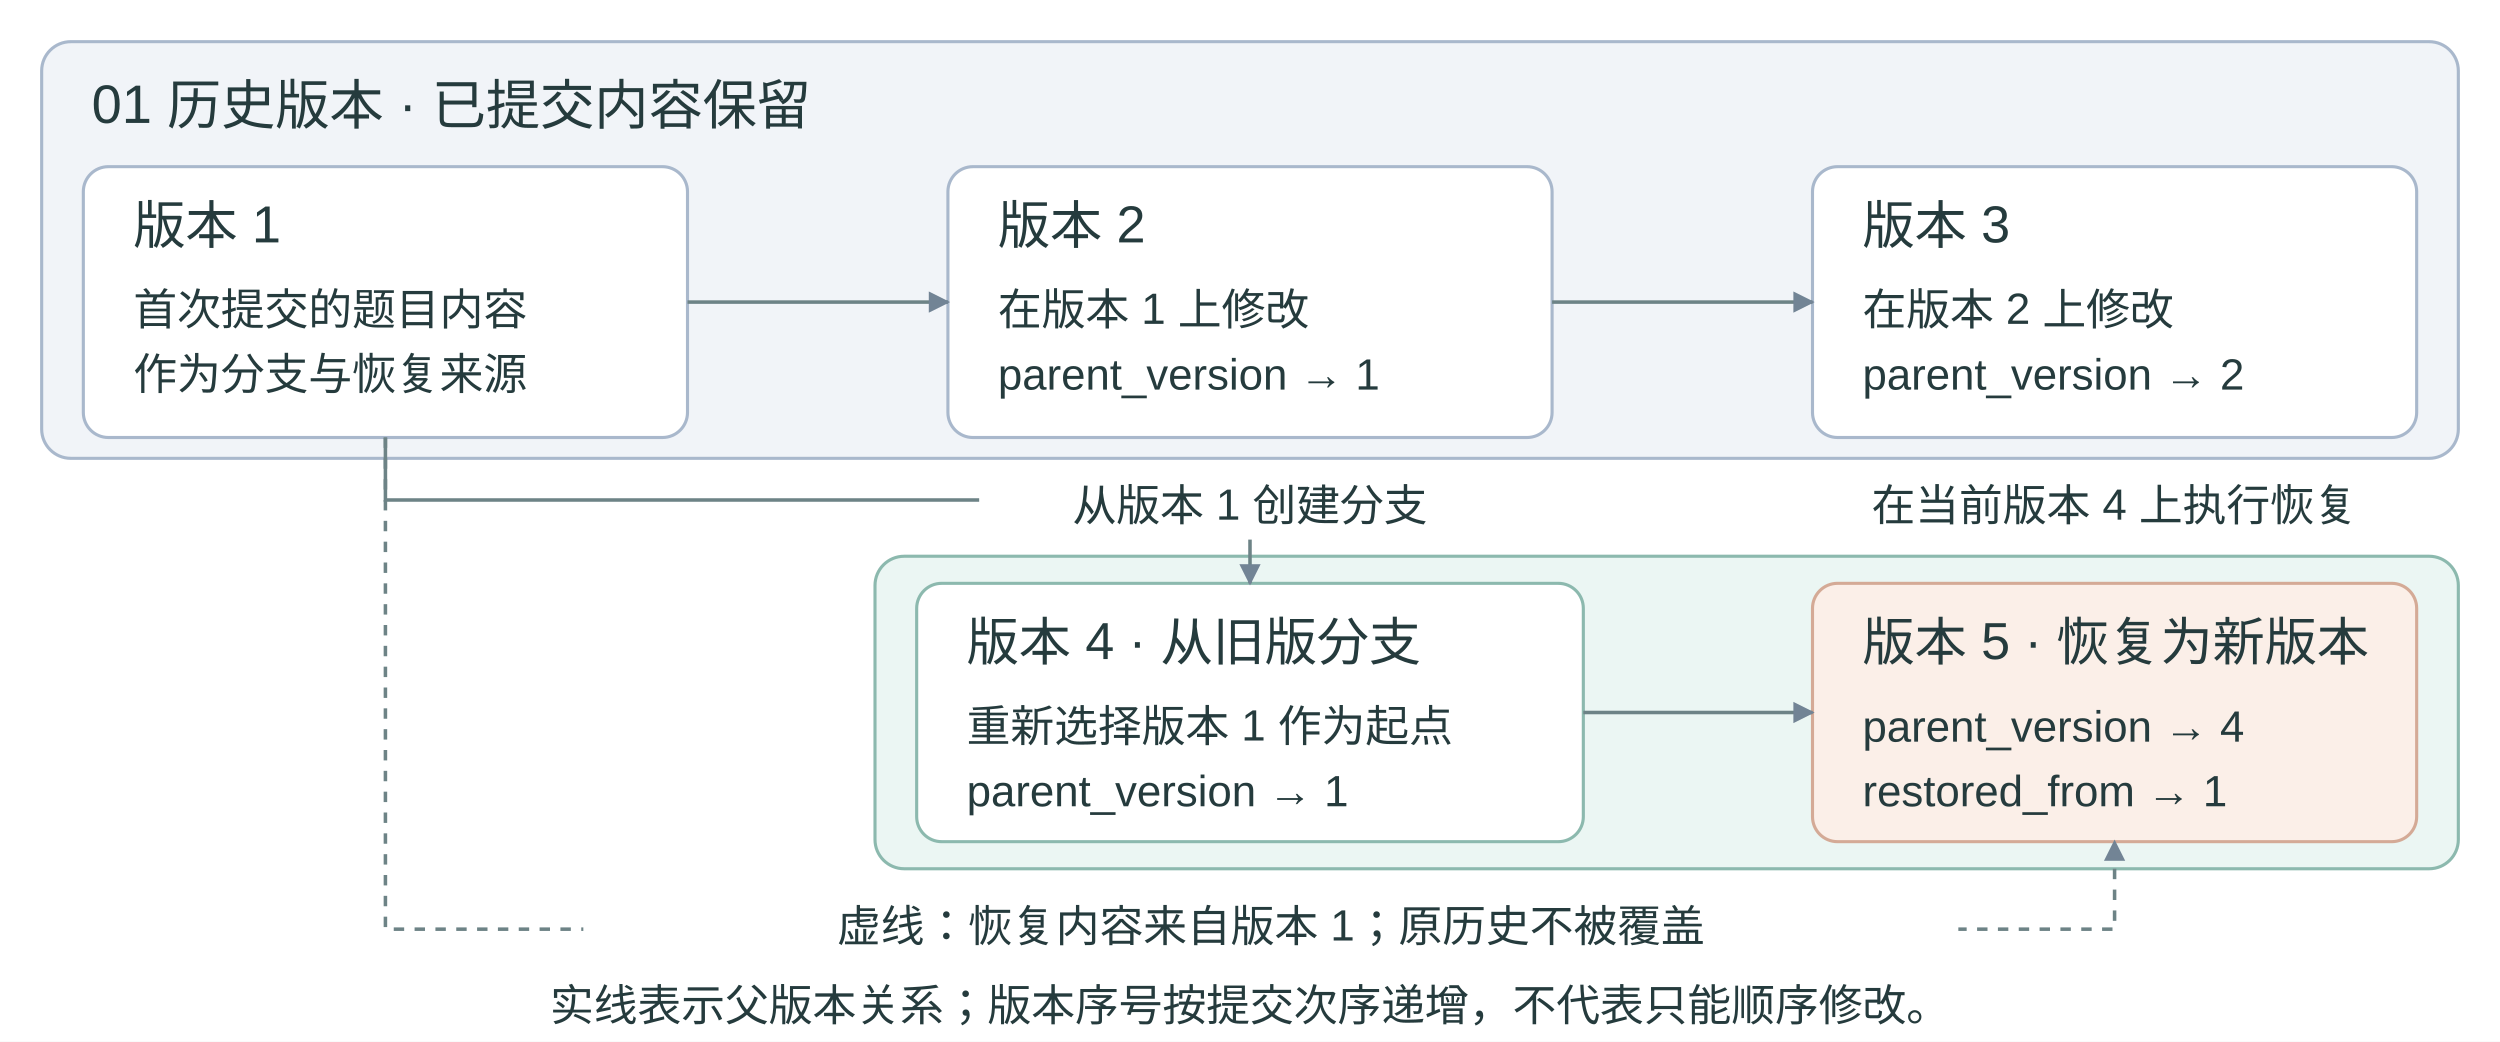
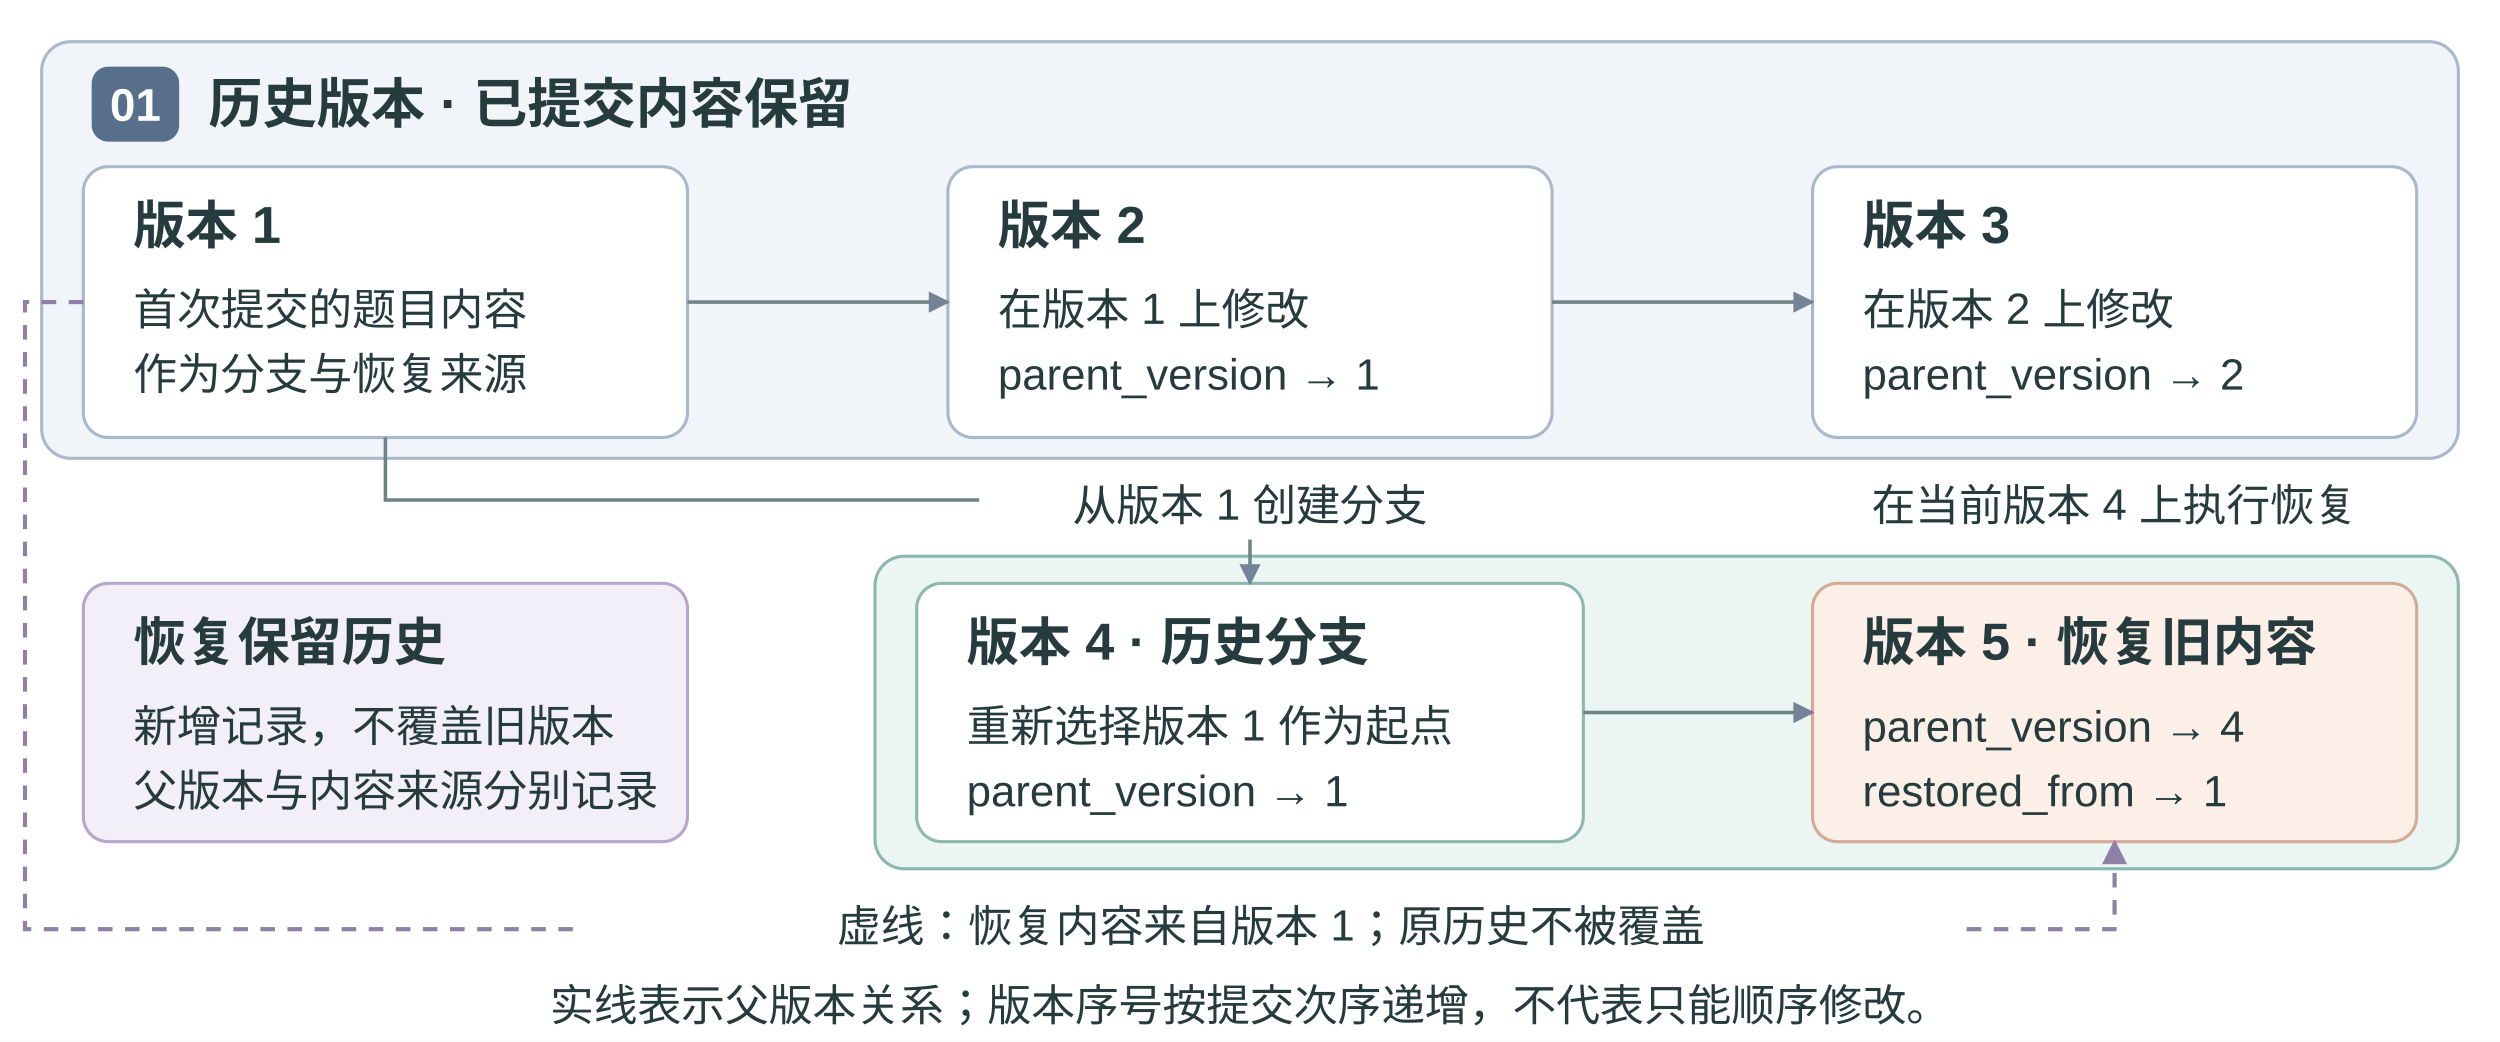
<svg xmlns="http://www.w3.org/2000/svg" width="1200" height="500" viewBox="0 0 1200 500" role="img" aria-labelledby="title">
  <defs>
    <marker id="arrow" viewBox="0 0 10 10" refX="9" refY="5" markerWidth="6" markerHeight="6" orient="auto">
      <path d="M0 0L10 5L0 10Z" fill="#728495" />
    </marker>
  </defs>
  <rect width="100%" height="100%" fill="white" />
  <g font-family="Arial,Microsoft YaHei,sans-serif" fill="#24364B">
+     <defs>
+       <marker id="restore-arrow" viewBox="0 0 10 10" refX="9" refY="5" markerWidth="6" markerHeight="6" orient="auto">
+         <path d="M0 0L10 5L0 10Z" fill="#8F80A6" />
+       </marker>
+     </defs>
    <rect x="20" y="20" width="1160" height="200" rx="14" fill="#F1F4F8" stroke="#A9B8CC" stroke-width="1.5" />
-     <text x="44" y="59" text-anchor="start" font-size="26" font-weight="400" fill="#253B3D">01  历史版本 · 已提交内容保留</text>
+     <rect x="44" y="32" width="42" height="36" rx="8" fill="#586F8B" stroke="none" stroke-width="1.5" />
+     <text x="65" y="58" text-anchor="middle" font-size="22" font-weight="600" fill="white">01</text>
+     <text x="100" y="59" text-anchor="start" font-size="26" font-weight="600" fill="#253B3D">历史版本 · 已提交内容保留</text>
    <rect x="40" y="80" width="290" height="130" rx="12" fill="white" stroke="#A9B8CC" stroke-width="1.5" />
-     <text x="64" y="117" text-anchor="start" font-size="25" font-weight="400" fill="#253B3D">版本 1</text>
+     <text x="64" y="117" text-anchor="start" font-size="25" font-weight="600" fill="#253B3D">版本 1</text>
    <text x="64" y="156" text-anchor="start" font-size="21" font-weight="400" fill="#253B3D">首次提交的题目内容</text>
    <text x="64" y="187" text-anchor="start" font-size="21" font-weight="400" fill="#253B3D">作为分支与恢复来源</text>
    <rect x="455" y="80" width="290" height="130" rx="12" fill="white" stroke="#A9B8CC" stroke-width="1.5" />
-     <text x="479" y="117" text-anchor="start" font-size="25" font-weight="400" fill="#253B3D">版本 2</text>
+     <text x="479" y="117" text-anchor="start" font-size="25" font-weight="600" fill="#253B3D">版本 2</text>
    <text x="479" y="156" text-anchor="start" font-size="21" font-weight="400" fill="#253B3D">在版本 1 上修改</text>
    <text x="479" y="187" text-anchor="start" font-size="21" font-weight="400" fill="#253B3D">parent_version → 1</text>
    <rect x="870" y="80" width="290" height="130" rx="12" fill="white" stroke="#A9B8CC" stroke-width="1.5" />
-     <text x="894" y="117" text-anchor="start" font-size="25" font-weight="400" fill="#253B3D">版本 3</text>
+     <text x="894" y="117" text-anchor="start" font-size="25" font-weight="600" fill="#253B3D">版本 3</text>
    <text x="894" y="156" text-anchor="start" font-size="21" font-weight="400" fill="#253B3D">在版本 2 上修改</text>
    <text x="894" y="187" text-anchor="start" font-size="21" font-weight="400" fill="#253B3D">parent_version → 2</text>
    <path d="M330 145H455" fill="none" stroke="#6D8386" stroke-width="1.7" marker-end="url(#arrow)" />
    <path d="M745 145H870" fill="none" stroke="#6D8386" stroke-width="1.7" marker-end="url(#arrow)" />
    <rect x="420" y="267" width="760" height="150" rx="14" fill="#EBF6F3" stroke="#8CB9AE" stroke-width="1.5" />
+     <rect x="40" y="280" width="290" height="124" rx="12" fill="#F2EFF8" stroke="#B6A6CC" stroke-width="1.5" />
+     <text x="64" y="317" text-anchor="start" font-size="25" font-weight="600" fill="#253B3D">恢复保留历史</text>
+     <text x="64" y="356" text-anchor="start" font-size="21" font-weight="400" fill="#253B3D">新增记录，不覆盖旧版本</text>
+     <text x="64" y="387" text-anchor="start" font-size="21" font-weight="400" fill="#253B3D">父版本与内容来源分别记录</text>
    <rect x="440" y="280" width="320" height="124" rx="12" fill="white" stroke="#8CB9AE" stroke-width="1.5" />
-     <text x="464" y="317" text-anchor="start" font-size="25" font-weight="400" fill="#253B3D">版本 4 · 从旧版分支</text>
+     <text x="464" y="317" text-anchor="start" font-size="25" font-weight="600" fill="#253B3D">版本 4 · 历史分支</text>
    <text x="464" y="356" text-anchor="start" font-size="21" font-weight="400" fill="#253B3D">重新选择版本 1 作为起点</text>
    <text x="464" y="387" text-anchor="start" font-size="21" font-weight="400" fill="#253B3D">parent_version → 1</text>
    <rect x="870" y="280" width="290" height="124" rx="12" fill="#FBEFE8" stroke="#D4AA96" stroke-width="1.5" />
-     <text x="894" y="317" text-anchor="start" font-size="25" font-weight="400" fill="#253B3D">版本 5 · 恢复为新版本</text>
+     <text x="894" y="317" text-anchor="start" font-size="25" font-weight="600" fill="#253B3D">版本 5 · 恢复旧内容</text>
    <text x="894" y="356" text-anchor="start" font-size="21" font-weight="400" fill="#253B3D">parent_version → 4</text>
    <text x="894" y="387" text-anchor="start" font-size="21" font-weight="400" fill="#253B3D">restored_from → 1</text>
    <path d="M185 210V240H600V280" fill="none" stroke="#6D8386" stroke-width="1.7" marker-end="url(#arrow)" />
    <rect x="470.0" y="226" width="260" height="33" rx="4" fill="white" stroke="none" stroke-width="1.5" />
    <text x="600" y="250" text-anchor="middle" font-size="21" font-weight="400" fill="#253B3D">从版本 1 创建分支</text>
    <path d="M760 342H870" fill="none" stroke="#6D8386" stroke-width="1.7" marker-end="url(#arrow)" />
    <rect x="865.0" y="226" width="300" height="33" rx="4" fill="white" stroke="none" stroke-width="1.5" />
    <text x="1015" y="250" text-anchor="middle" font-size="21" font-weight="400" fill="#253B3D">在当前版本 4 上执行恢复</text>
-     <path d="M185 210V446H1015V404" fill="none" stroke="#6D8386" stroke-width="1.7" stroke-dasharray="5 5" marker-end="url(#arrow)" />
+     <path d="M40 145H12V446H1015V404" fill="none" stroke="#8F80A6" stroke-width="2" stroke-dasharray="7 6" marker-end="url(#restore-arrow)" />
    <rect x="280.0" y="428" width="660" height="33" rx="4" fill="white" stroke="none" stroke-width="1.5" />
    <text x="610" y="452" text-anchor="middle" font-size="21" font-weight="400" fill="#253B3D">虚线：恢复内容来自版本 1；原历史不被覆盖</text>
    <text x="600" y="490" text-anchor="middle" font-size="21" font-weight="400" fill="#253B3D">实线表示父版本关系；版本序号按提交次序递增，不代表只能顺序修改。</text>
  </g>
</svg>
